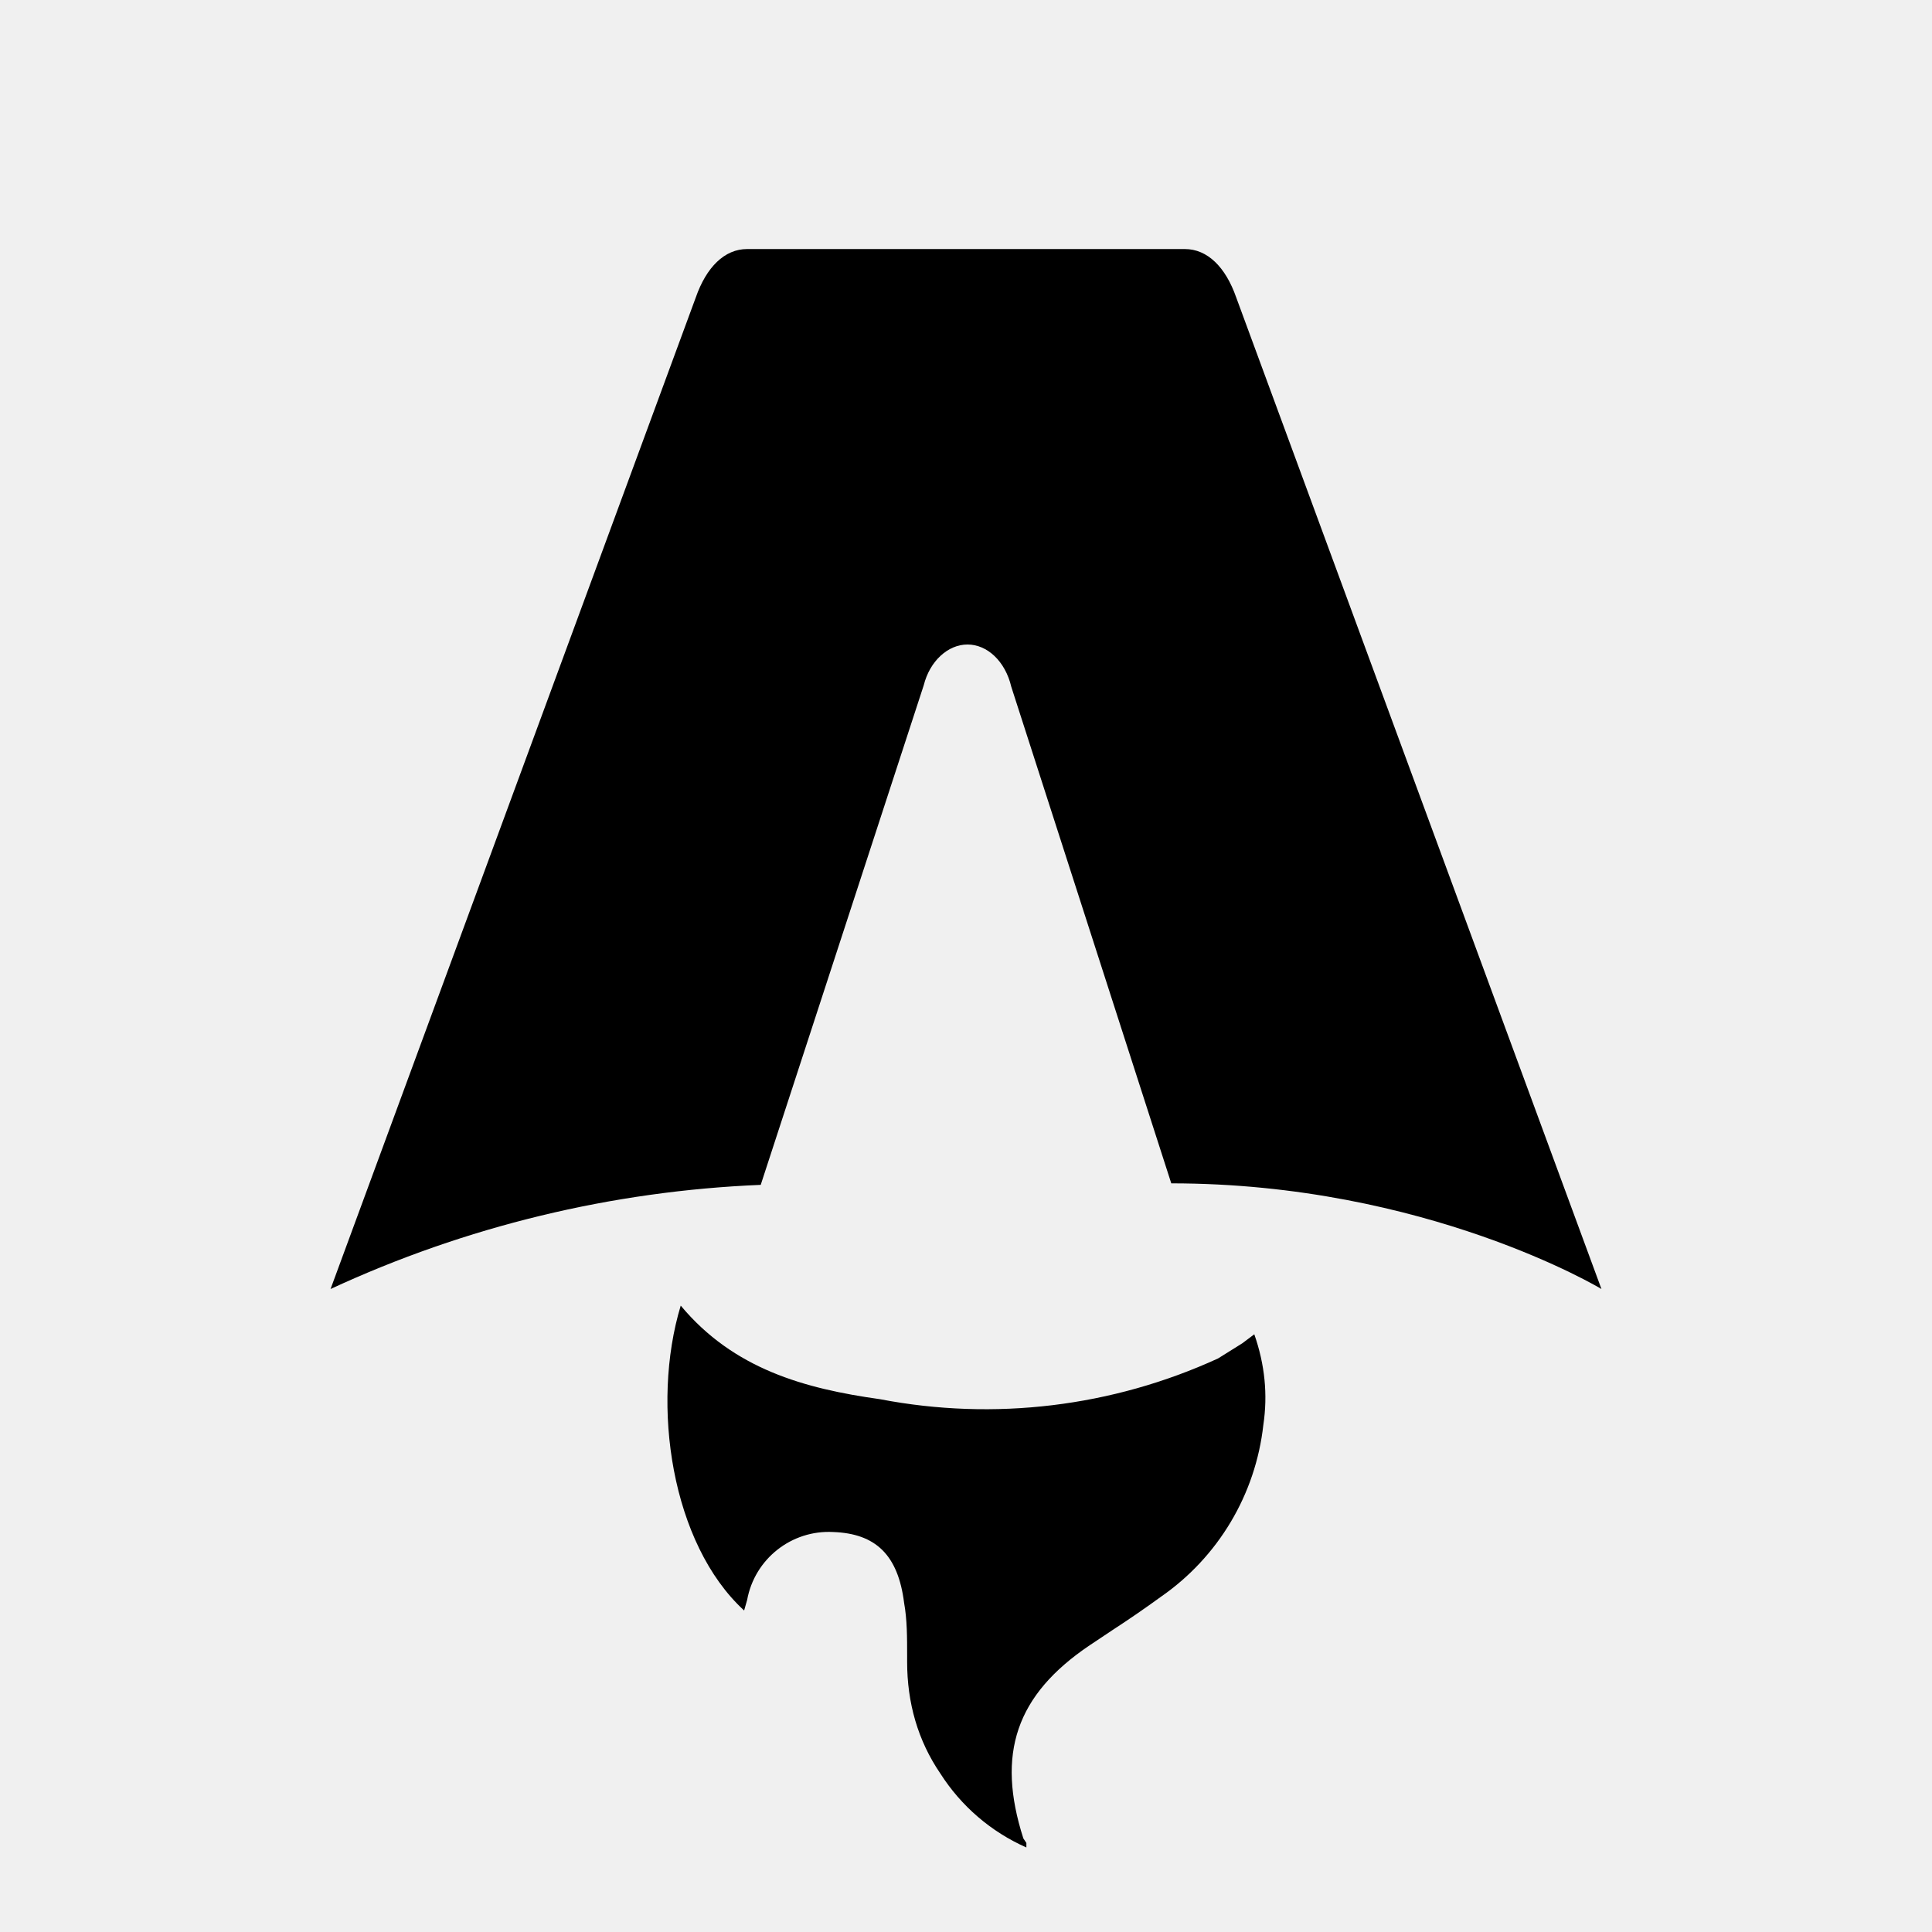
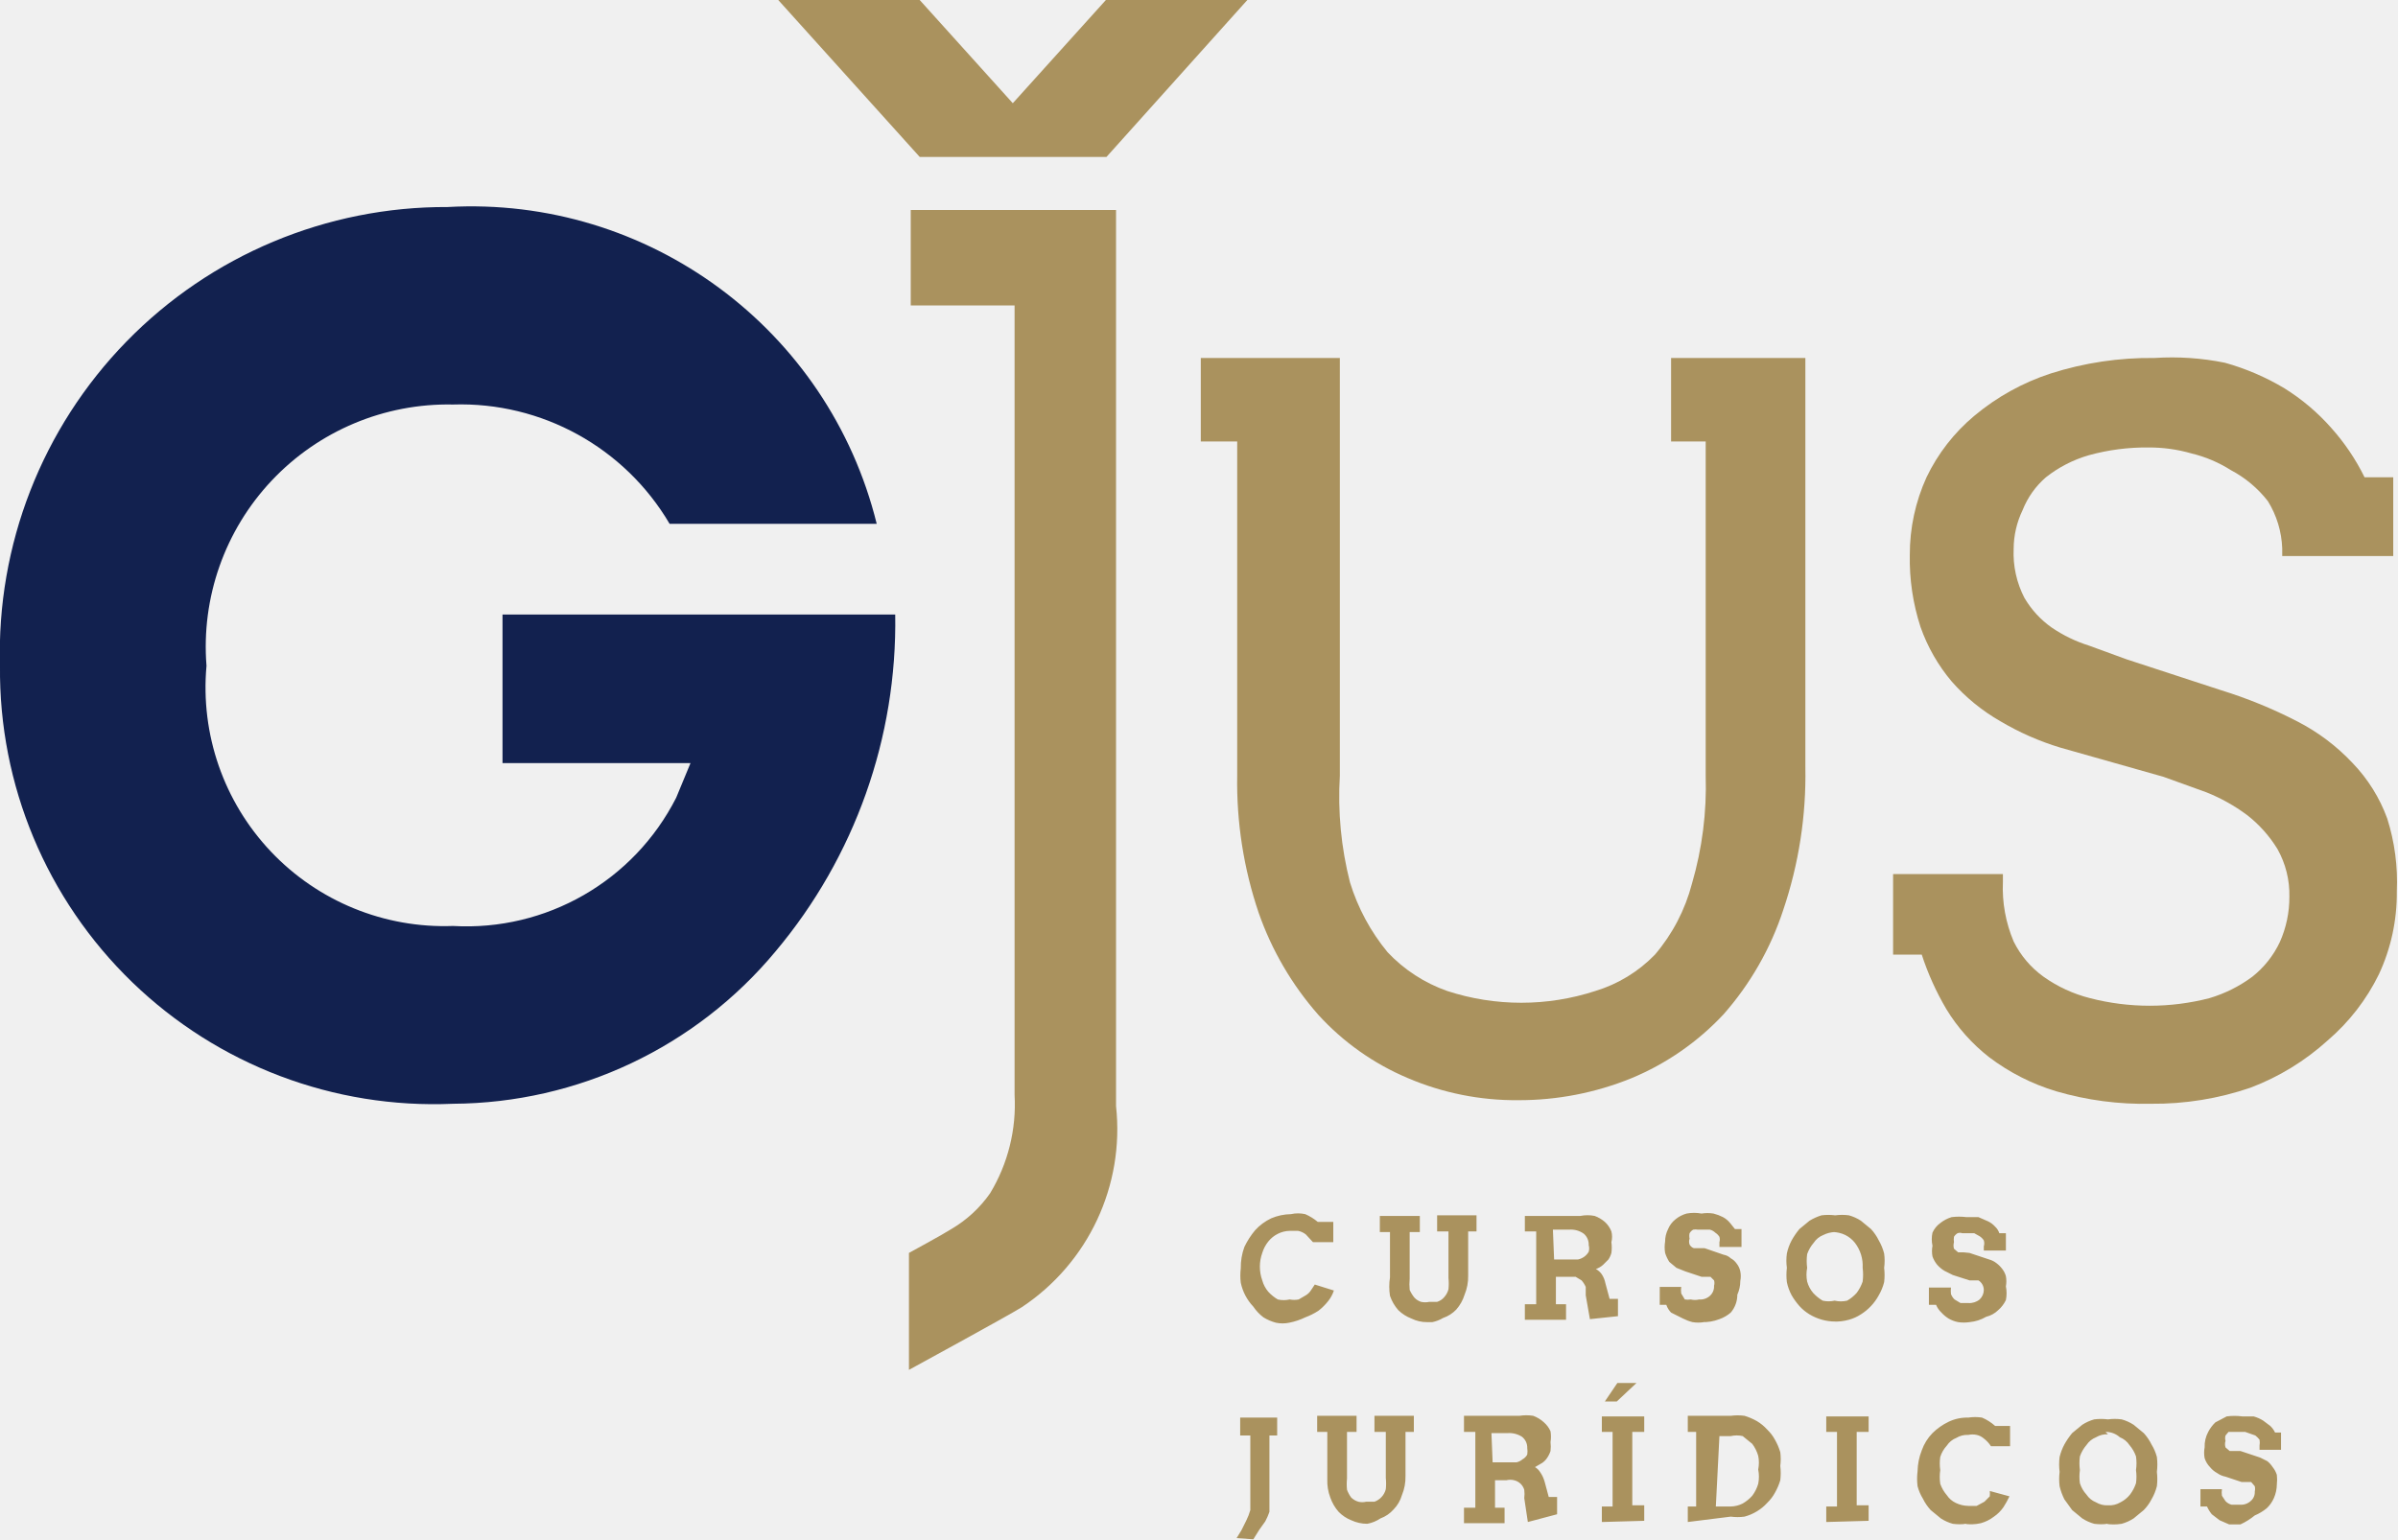
- <svg xmlns="http://www.w3.org/2000/svg" fill="none" viewBox="0 0 128 128">
-   <path d="M50.4 78.5a75.1 75.1 0 0 0-28.5 6.9l24.2-65.7c.7-2 1.9-3.2 3.4-3.2h29c1.5 0 2.7 1.2 3.4 3.2l24.2 65.7s-11.6-7-28.5-7L67 45.5c-.4-1.7-1.6-2.8-2.9-2.8-1.3 0-2.5 1.1-2.9 2.7L50.4 78.5Zm-1.1 28.2Zm-4.2-20.2c-2 6.6-.6 15.8 4.2 20.2a17.5 17.5 0 0 1 .2-.7 5.5 5.5 0 0 1 5.7-4.5c2.8.1 4.3 1.5 4.7 4.7.2 1.1.2 2.3.2 3.5v.4c0 2.7.7 5.2 2.2 7.4a13 13 0 0 0 5.7 4.9v-.3l-.2-.3c-1.8-5.6-.5-9.5 4.4-12.8l1.5-1a73 73 0 0 0 3.2-2.2 16 16 0 0 0 6.8-11.4c.3-2 .1-4-.6-6l-.8.6-1.6 1a37 37 0 0 1-22.4 2.7c-5-.7-9.7-2-13.2-6.2Z" />
-   <style>
-         path { fill: #000; }
-         @media (prefers-color-scheme: dark) {
-             path { fill: #FFF; }
-         }
-     </style>
+ <svg xmlns="http://www.w3.org/2000/svg" viewBox="0 0 40.18 25.8">
+   <defs>
+     <style>.cls-1,.cls-2{fill:#aa925e;}.cls-2,.cls-3{fill-rule:evenodd;}.cls-3{fill:#12214f;}</style>
+   </defs>
+   <g id="Layer_2" data-name="Layer 2">
+     <g id="Layer_1-2" data-name="Layer 1">
+       <path class="cls-1" d="M34.28,8A2.1,2.1,0,0,1,35,7.63a3.61,3.61,0,0,1,1-.13,2.55,2.55,0,0,1,.72.1,2.19,2.19,0,0,1,.66.28A1.92,1.92,0,0,1,38,8.4a1.61,1.61,0,0,1,.24.79v.13H40.1V8h-.48a3.67,3.67,0,0,0-.56-.83,3.55,3.55,0,0,0-.78-.66,4.06,4.06,0,0,0-1-.43A4.46,4.46,0,0,0,36.1,6a5.49,5.49,0,0,0-1.74.26,3.86,3.86,0,0,0-1.28.71A3.07,3.07,0,0,0,32.28,8,3.12,3.12,0,0,0,32,9.3a3.67,3.67,0,0,0,.18,1.21,2.92,2.92,0,0,0,.52.91,3.2,3.2,0,0,0,.82.67,4.54,4.54,0,0,0,1,.44l1.73.49.72.26a3,3,0,0,1,.68.38,2.13,2.13,0,0,1,.51.57,1.56,1.56,0,0,1,.2.8,1.84,1.84,0,0,1-.16.76,1.62,1.62,0,0,1-.46.58,2.31,2.31,0,0,1-.72.36,4,4,0,0,1-2,0,2.33,2.33,0,0,1-.78-.36,1.6,1.6,0,0,1-.5-.59,2.3,2.3,0,0,1-.18-1v-.13H31.72V16h.48a4.62,4.62,0,0,0,.41.91,3,3,0,0,0,.72.81,3.57,3.57,0,0,0,1.12.57,5.24,5.24,0,0,0,1.59.21,5,5,0,0,0,1.67-.27A4.07,4.07,0,0,0,39,17.44a3.46,3.46,0,0,0,.86-1.11,3.21,3.21,0,0,0,.3-1.39A3.51,3.51,0,0,0,40,13.72a2.65,2.65,0,0,0-.58-.93,3.39,3.39,0,0,0-.93-.7,7.75,7.75,0,0,0-1.27-.52l-1.59-.52L35,10.82a2.37,2.37,0,0,1-.62-.3,1.59,1.59,0,0,1-.46-.5,1.63,1.63,0,0,1-.18-.82,1.51,1.51,0,0,1,.15-.65A1.42,1.42,0,0,1,34.28,8Z" />
+       <polygon class="cls-2" points="15.41 0 16.97 1.73 18.53 0 20.9 0 18.54 2.63 15.41 2.63 13.04 0 15.41 0" />
+       <path class="cls-1" d="M18.7,18.54a3.58,3.58,0,0,1-1.58,3.37c-.24.15-1.89,1.05-1.89,1.05V21s.57-.31.71-.4a2.07,2.07,0,0,0,.65-.6A2.88,2.88,0,0,0,17,18.35V5.12H15.26V3.52H18.7Z" />
+       <path class="cls-1" d="M28,6v1.4h.58V13a5.82,5.82,0,0,1-.23,1.81A3,3,0,0,1,27.73,16a2.33,2.33,0,0,1-1,.61,4,4,0,0,1-2.48,0,2.52,2.52,0,0,1-1-.65,3.41,3.41,0,0,1-.63-1.17A5.82,5.82,0,0,1,22.45,13V6H20.12v1.4h.61V13a6.81,6.81,0,0,0,.36,2.3,5.17,5.17,0,0,0,1,1.71,4.27,4.27,0,0,0,1.5,1.06,4.6,4.6,0,0,0,1.85.37,5,5,0,0,0,1.9-.37A4.44,4.44,0,0,0,28.88,17a5,5,0,0,0,1-1.75,7.06,7.06,0,0,0,.37-2.39V6Z" />
+       <path class="cls-3" d="M8.42,10.3v2.49h3.15l-.24.58a3.94,3.94,0,0,1-3.74,2.15,4,4,0,0,1-4.13-4.36A4.06,4.06,0,0,1,7.59,6.78a4.06,4.06,0,0,1,3.63,2h3.47A7,7,0,0,0,7.5,3.47,7.47,7.47,0,0,0,0,11.16,7.27,7.27,0,0,0,7.59,18.5,7.08,7.08,0,0,0,13,15.94a8.56,8.56,0,0,0,2-5.64Z" />
+       <path class="cls-2" d="M20.72,25.78l.08-.13.08-.16a1,1,0,0,0,.07-.18V24.06h-.17v-.3h.62v.3h-.13v1.28a1.11,1.11,0,0,1-.07.16l-.1.14L21,25.8Zm16.82-.23-.19,0-.16-.07-.13-.1a.57.57,0,0,1-.08-.13v0h-.11v-.29h.36v0a.36.36,0,0,0,0,.11l.06.09a.21.21,0,0,0,.1.06l.14,0a.24.24,0,0,0,.18-.06.19.19,0,0,0,.07-.16.2.2,0,0,0,0-.09l-.06-.07-.08,0-.08,0-.27-.09a.35.35,0,0,1-.14-.06.4.4,0,0,1-.12-.1.38.38,0,0,1-.09-.15.48.48,0,0,1,0-.18A.51.51,0,0,1,37,24a.61.61,0,0,1,.12-.16l.19-.1a1,1,0,0,1,.26,0l.19,0a.59.59,0,0,1,.16.07l.12.09a.38.38,0,0,1,.08.11v0h.1v.29h-.36v-.07a.3.3,0,0,0,0-.1.46.46,0,0,0-.07-.07L37.62,24h-.2s-.05,0-.08,0l-.05.06a.16.16,0,0,0,0,.09.18.18,0,0,0,0,.11l.07.06.09,0,.09,0,.33.11.12.06a.43.43,0,0,1,.09.1.4.4,0,0,1,.07.13.7.7,0,0,1,0,.16.59.59,0,0,1-.05.23.52.52,0,0,1-.12.17.82.82,0,0,1-.2.12A1.09,1.09,0,0,1,37.54,25.55ZM33,22.16a.63.63,0,0,1-.19,0,.52.52,0,0,1-.16-.06.58.58,0,0,1-.12-.1.38.38,0,0,1-.09-.13v0h-.12v-.29h.37v0a.43.43,0,0,0,0,.11.24.24,0,0,0,.06.09l.1.06.13,0a.27.27,0,0,0,.19-.06.22.22,0,0,0,.07-.16.19.19,0,0,0-.09-.16l-.07,0-.08,0-.28-.09-.14-.07a.53.53,0,0,1-.12-.1.47.47,0,0,1-.08-.14.48.48,0,0,1,0-.18.51.51,0,0,1,0-.22.4.4,0,0,1,.13-.16.57.57,0,0,1,.19-.1,1,1,0,0,1,.25,0l.2,0,.16.07a.38.38,0,0,1,.12.09.26.26,0,0,1,.07.11v0h.11v.29h-.37v-.07a.17.17,0,0,0,0-.1.23.23,0,0,0-.07-.07l-.09-.05-.11,0-.09,0a.11.11,0,0,0-.08,0,.17.17,0,0,0-.06.06.29.29,0,0,0,0,.09.2.2,0,0,0,0,.11l.07.06.09,0L33,21l.33.11a.34.34,0,0,1,.12.06.47.47,0,0,1,.1.1.34.34,0,0,1,.06.12.47.47,0,0,1,0,.17.59.59,0,0,1,0,.23.52.52,0,0,1-.13.17.43.43,0,0,1-.2.11A.67.67,0,0,1,33,22.16Zm-4.45,0a.58.58,0,0,1-.19,0,.76.76,0,0,1-.16-.06L28,22a.35.35,0,0,1-.08-.13v0h-.11v-.3h.36v0a.36.36,0,0,0,0,.11l.06.1a.31.31,0,0,0,.1,0,.29.29,0,0,0,.14,0,.24.24,0,0,0,.18-.06.21.21,0,0,0,.07-.17.16.16,0,0,0,0-.09l-.06-.06-.07,0-.08,0-.27-.09-.15-.06-.12-.1A.64.64,0,0,1,27.9,21a.58.58,0,0,1,0-.19.46.46,0,0,1,.05-.21.4.4,0,0,1,.12-.16.5.5,0,0,1,.19-.1.69.69,0,0,1,.25,0,.64.64,0,0,1,.2,0,.76.76,0,0,1,.16.06.4.4,0,0,1,.12.1l.08.1v0h.11v.3h-.37v-.08a.16.16,0,0,0,0-.09.23.23,0,0,0-.07-.07.19.19,0,0,0-.09-.05l-.11,0h-.09a.2.2,0,0,0-.08,0,.17.17,0,0,0-.06.06.2.2,0,0,0,0,.09.15.15,0,0,0,0,.1.13.13,0,0,0,.07.06l.09,0,.09,0,.32.11a.23.23,0,0,1,.12.06.28.28,0,0,1,.1.09.31.31,0,0,1,.06.13.41.41,0,0,1,0,.16.56.56,0,0,1-.05.23A.46.46,0,0,1,29,22a.59.59,0,0,1-.19.11A.75.75,0,0,1,28.51,22.16Zm6.77,3.38a.85.85,0,0,1-.23,0,.72.72,0,0,1-.2-.09l-.17-.14-.13-.18a1,1,0,0,1-.08-.22,1,1,0,0,1,0-.24,1,1,0,0,1,0-.25.9.9,0,0,1,.08-.21,1.27,1.27,0,0,1,.13-.19l.17-.14a.72.72,0,0,1,.2-.09.91.91,0,0,1,.23,0,.85.85,0,0,1,.23,0,.72.72,0,0,1,.2.09l.17.14a.8.8,0,0,1,.13.19.78.78,0,0,1,.09.21,1,1,0,0,1,0,.25,1,1,0,0,1,0,.24.85.85,0,0,1-.09.22.75.75,0,0,1-.13.18l-.17.14a.72.72,0,0,1-.2.09A.85.85,0,0,1,35.28,25.54Zm0-1.5a.35.35,0,0,0-.2.05.34.34,0,0,0-.16.13.59.59,0,0,0-.11.19.85.85,0,0,0,0,.23.78.78,0,0,0,0,.22.5.5,0,0,0,.11.19.34.34,0,0,0,.16.13.35.35,0,0,0,.2.05.36.36,0,0,0,.21-.05.48.48,0,0,0,.16-.13.67.67,0,0,0,.1-.19.78.78,0,0,0,0-.22.8.8,0,0,0,0-.23.59.59,0,0,0-.11-.19.34.34,0,0,0-.16-.13A.35.35,0,0,0,35.28,24Zm-2.37,1.5a.85.85,0,0,1-.23,0,.72.72,0,0,1-.2-.09l-.17-.14a.8.8,0,0,1-.13-.19.78.78,0,0,1-.09-.21,1,1,0,0,1,0-.25,1,1,0,0,1,.07-.35.79.79,0,0,1,.18-.29,1,1,0,0,1,.27-.19.72.72,0,0,1,.33-.07.75.75,0,0,1,.23,0,.8.8,0,0,1,.22.14h.25v.34h-.32a.51.51,0,0,0-.12-.13.27.27,0,0,0-.12-.06.34.34,0,0,0-.14,0,.35.35,0,0,0-.2.05.34.34,0,0,0-.16.13.5.5,0,0,0-.11.19.78.78,0,0,0,0,.22.8.8,0,0,0,0,.23.59.59,0,0,0,.11.19.37.37,0,0,0,.15.13.5.5,0,0,0,.21.05l.14,0,.13-.07.09-.09a.41.41,0,0,0,0-.09l.33.09a1.62,1.62,0,0,1-.1.18.61.61,0,0,1-.16.16.65.65,0,0,1-.22.11A.75.75,0,0,1,32.91,25.54Zm-2.2-3.39a.84.84,0,0,1-.43-.12.75.75,0,0,1-.17-.14,1.18,1.18,0,0,1-.13-.18.83.83,0,0,1-.08-.22,1,1,0,0,1,0-.24.88.88,0,0,1,0-.24.83.83,0,0,1,.08-.22,1.27,1.27,0,0,1,.13-.19l.17-.14a.88.88,0,0,1,.2-.09.91.91,0,0,1,.23,0,.85.85,0,0,1,.23,0,.72.72,0,0,1,.2.09l.17.14a.8.8,0,0,1,.13.19.85.85,0,0,1,.09.22.88.88,0,0,1,0,.24,1,1,0,0,1,0,.24.85.85,0,0,1-.09.22.86.86,0,0,1-.3.32.72.72,0,0,1-.2.09A.85.85,0,0,1,30.71,22.15Zm0-1.5a.46.46,0,0,0-.2.05.34.34,0,0,0-.16.13.59.59,0,0,0-.11.19.85.85,0,0,0,0,.23.59.59,0,0,0,0,.23.5.5,0,0,0,.1.19.7.7,0,0,0,.16.13.45.45,0,0,0,.2,0,.46.46,0,0,0,.21,0,.65.65,0,0,0,.16-.13.69.69,0,0,0,.1-.19.91.91,0,0,0,0-.23.63.63,0,0,0-.13-.42.48.48,0,0,0-.16-.13A.5.5,0,0,0,30.71,20.65ZM21.6,22.17a.54.54,0,0,1-.22,0,.78.78,0,0,1-.21-.09A.75.75,0,0,1,21,21.9a.83.83,0,0,1-.21-.4,1,1,0,0,1,0-.24,1,1,0,0,1,.06-.36,1.34,1.34,0,0,1,.18-.28.86.86,0,0,1,.27-.2.88.88,0,0,1,.33-.07.55.55,0,0,1,.24,0,.86.86,0,0,1,.21.13h.26v.34H22l-.12-.13a.31.31,0,0,0-.13-.06l-.14,0a.46.46,0,0,0-.2.05.48.48,0,0,0-.16.13.57.57,0,0,0-.1.19.68.68,0,0,0,0,.46.5.5,0,0,0,.1.19.7.7,0,0,0,.16.13.45.45,0,0,0,.2,0,.39.39,0,0,0,.15,0l.12-.07a.26.26,0,0,0,.09-.09l.06-.09.32.1a.56.56,0,0,1-.09.17.91.91,0,0,1-.17.17,1.13,1.13,0,0,1-.22.11A1.09,1.09,0,0,1,21.6,22.17Zm1.31,3.37a.63.63,0,0,1-.27-.06.6.6,0,0,1-.21-.14.72.72,0,0,1-.14-.24.78.78,0,0,1-.05-.31V24h-.17v-.27h.66V24h-.16v.78a.92.92,0,0,0,0,.19.54.54,0,0,0,.07.13.29.29,0,0,0,.12.07.27.27,0,0,0,.13,0h.14a.3.3,0,0,0,.19-.21.92.92,0,0,0,0-.19V24h-.19v-.27h.66V24h-.14v.74a.79.79,0,0,1-.06.32.57.57,0,0,1-.14.24.54.54,0,0,1-.22.15A.58.58,0,0,1,22.91,25.54Zm1-3.38a.58.58,0,0,1-.26-.06.64.64,0,0,1-.22-.14.72.72,0,0,1-.14-.24,1,1,0,0,1,0-.31v-.76h-.17v-.27h.67v.27h-.17v.78a1,1,0,0,0,0,.19.57.57,0,0,0,.08.13.26.26,0,0,0,.11.07.32.32,0,0,0,.14,0h.13a.25.25,0,0,0,.12-.08.32.32,0,0,0,.07-.13.92.92,0,0,0,0-.19v-.78h-.19v-.27h.66v.27h-.14v.74a.79.79,0,0,1-.06.32.68.68,0,0,1-.14.25.55.55,0,0,1-.22.14A.58.58,0,0,1,24,22.16Zm6.69,3.35v-.26h.18V24h-.18v-.26h.71V24h-.2v1.23h.2v.26Zm-2.32,0v-.26h.14V24h-.14v-.27H29a.85.85,0,0,1,.23,0,1,1,0,0,1,.21.09.75.75,0,0,1,.17.14.7.7,0,0,1,.13.17,1,1,0,0,1,.09.21.91.91,0,0,1,0,.23,1,1,0,0,1,0,.24,1,1,0,0,1-.09.21.7.7,0,0,1-.13.17.75.75,0,0,1-.17.14.78.78,0,0,1-.21.09.85.85,0,0,1-.23,0Zm.47-.26H29a.46.46,0,0,0,.2-.05.65.65,0,0,0,.16-.13.63.63,0,0,0,.1-.2.61.61,0,0,0,0-.24.59.59,0,0,0,0-.23.63.63,0,0,0-.1-.2l-.16-.13a.45.45,0,0,0-.2,0h-.19Zm-1.91.26v-.26h.18V24h-.18v-.26h.71V24h-.2v1.23h.2v.26Zm-1.24,0-.06-.4a.57.57,0,0,0,0-.14.24.24,0,0,0-.06-.1.24.24,0,0,0-.11-.06.27.27,0,0,0-.13,0h-.19v.46h.16v.26h-.68v-.26h.19V24h-.19v-.27h.93a.73.73,0,0,1,.23,0,.54.54,0,0,1,.18.11.42.42,0,0,1,.11.15.57.57,0,0,1,0,.18.66.66,0,0,1,0,.15.45.45,0,0,1-.06.12.3.3,0,0,1-.08.08l-.12.07-.06,0,.06,0a.26.26,0,0,1,.09.09.52.52,0,0,1,.07.15l.07.26h.14v.29Zm-.59-1h.4a.23.23,0,0,0,.1-.05.2.2,0,0,0,.08-.08.36.36,0,0,0,0-.11.23.23,0,0,0-.09-.19.4.4,0,0,0-.24-.06h-.27Zm1.63-2.4-.07-.4c0-.06,0-.1,0-.14a.41.41,0,0,0-.07-.11l-.1-.06h-.33v.46h.17v.26h-.69v-.26h.19V20.64h-.19v-.26h.93a.61.61,0,0,1,.24,0,.55.55,0,0,1,.17.1.42.42,0,0,1,.11.16.37.37,0,0,1,0,.18A.68.68,0,0,1,27,21a.37.37,0,0,1-.05.11l-.09.09a.35.35,0,0,1-.12.07l-.06,0,.06,0a.28.28,0,0,1,.1.09.42.42,0,0,1,.06.15l.07.26h.14v.29Zm-.6-1h.4a.28.28,0,0,0,.11-.05.27.27,0,0,0,.07-.08.2.2,0,0,0,0-.11.24.24,0,0,0-.08-.19.37.37,0,0,0-.25-.07h-.27Zm.85,2.38.21-.31h.32l-.33.31Z" />
+     </g>
+   </g>
</svg>
